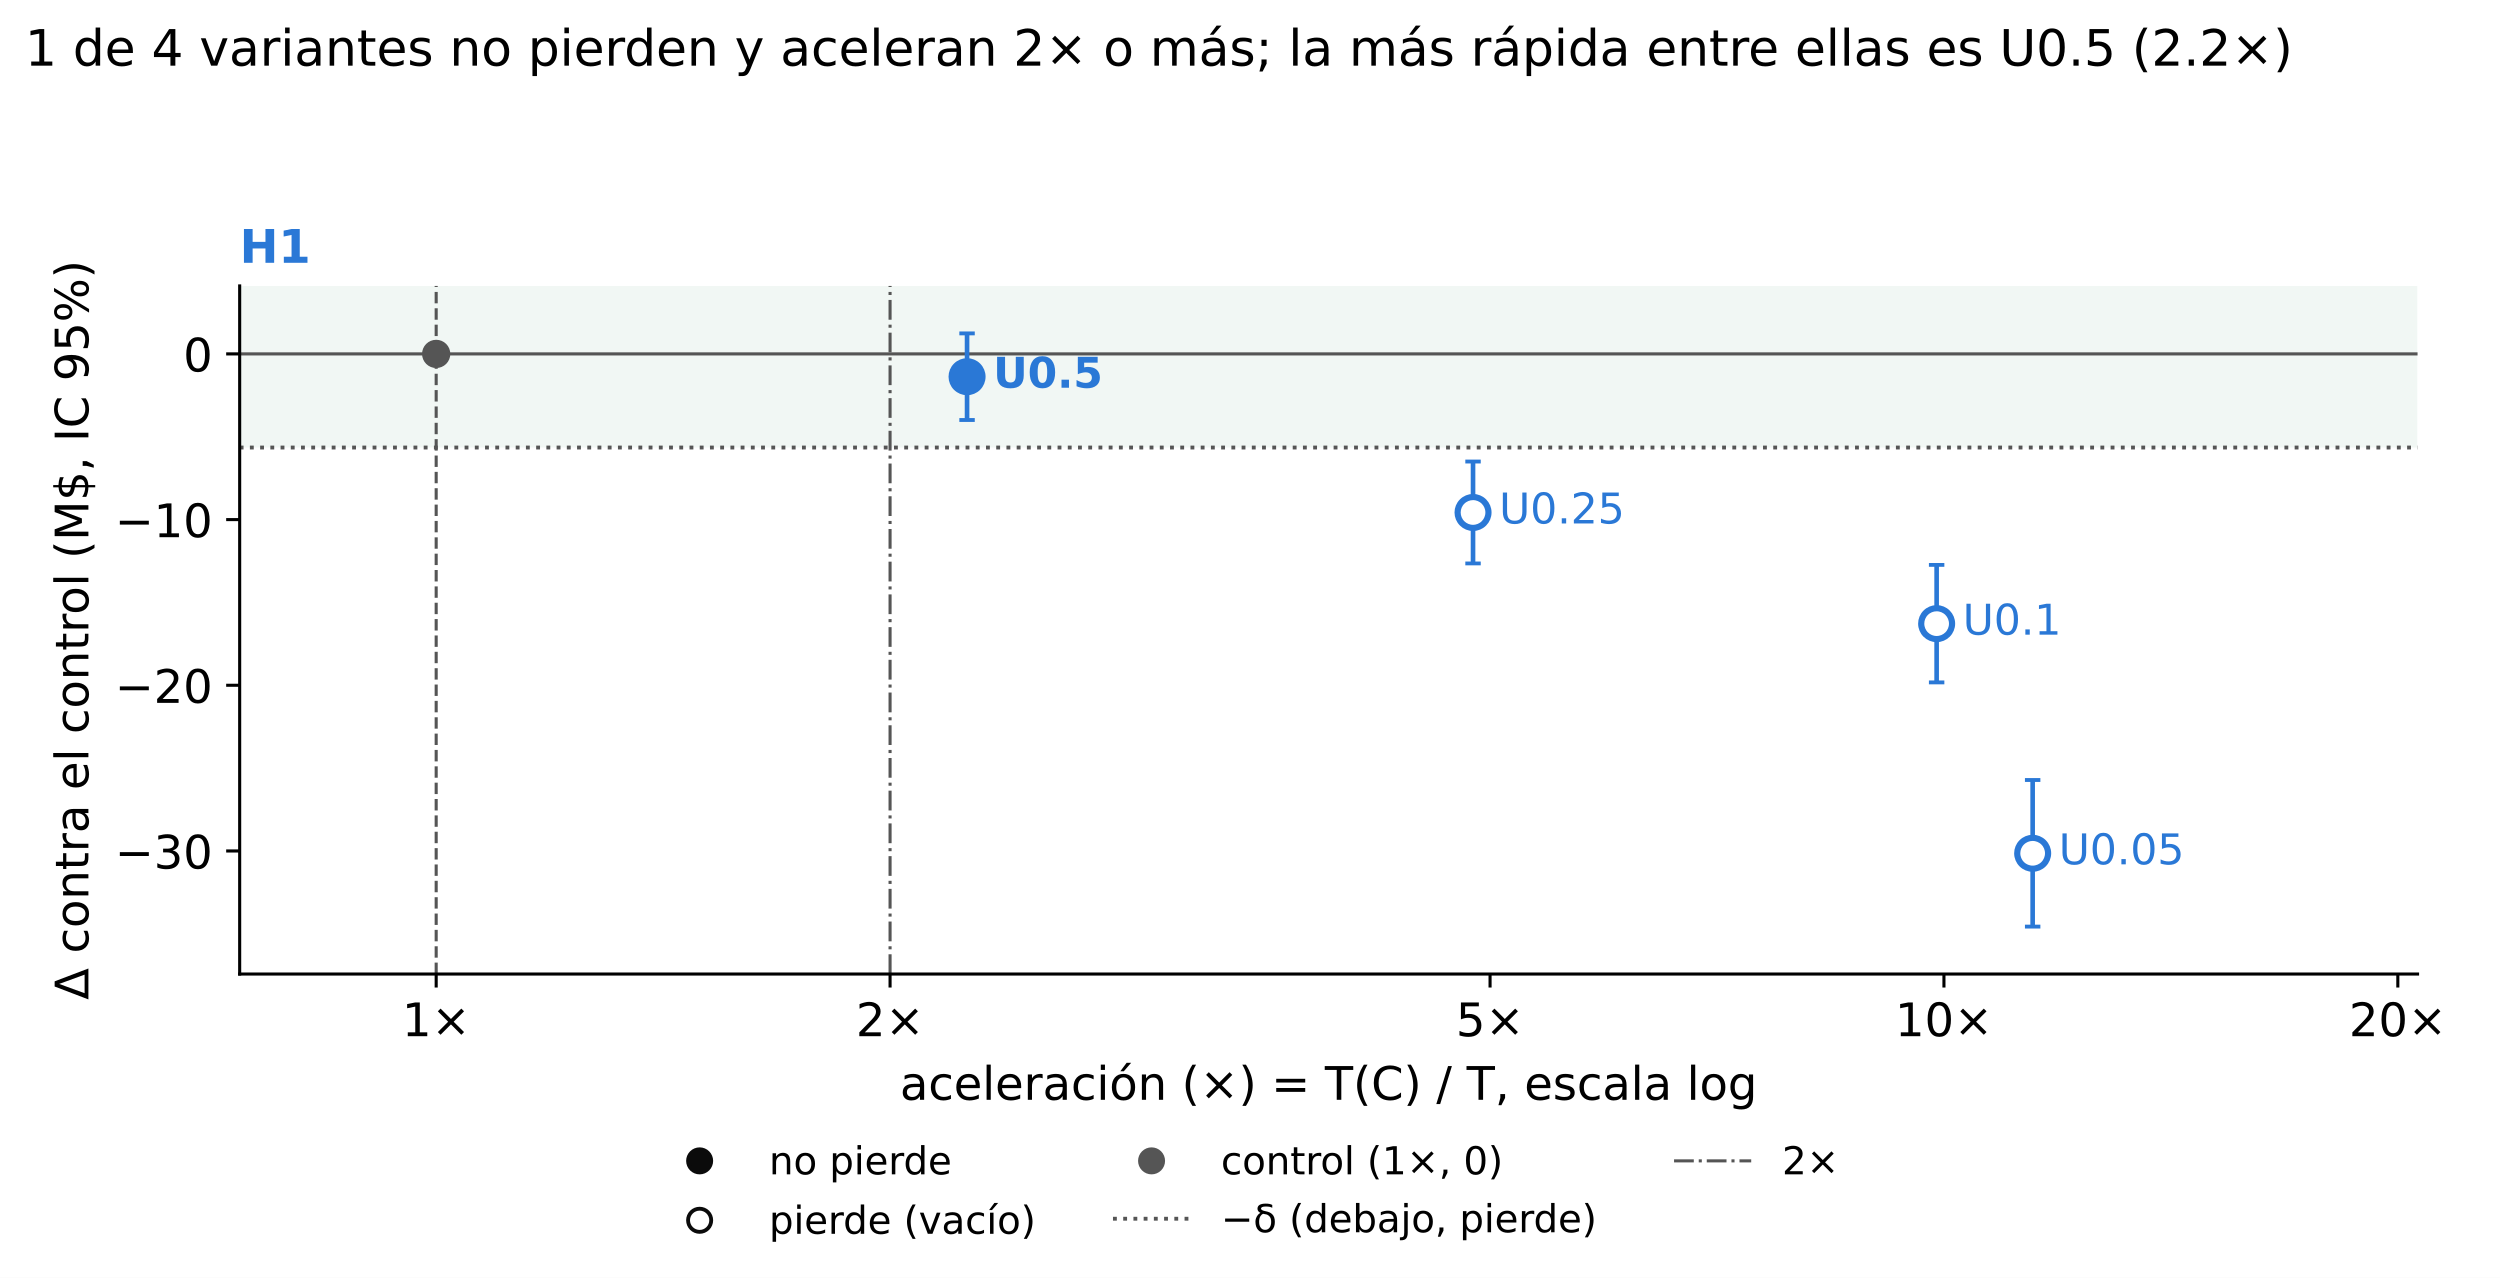
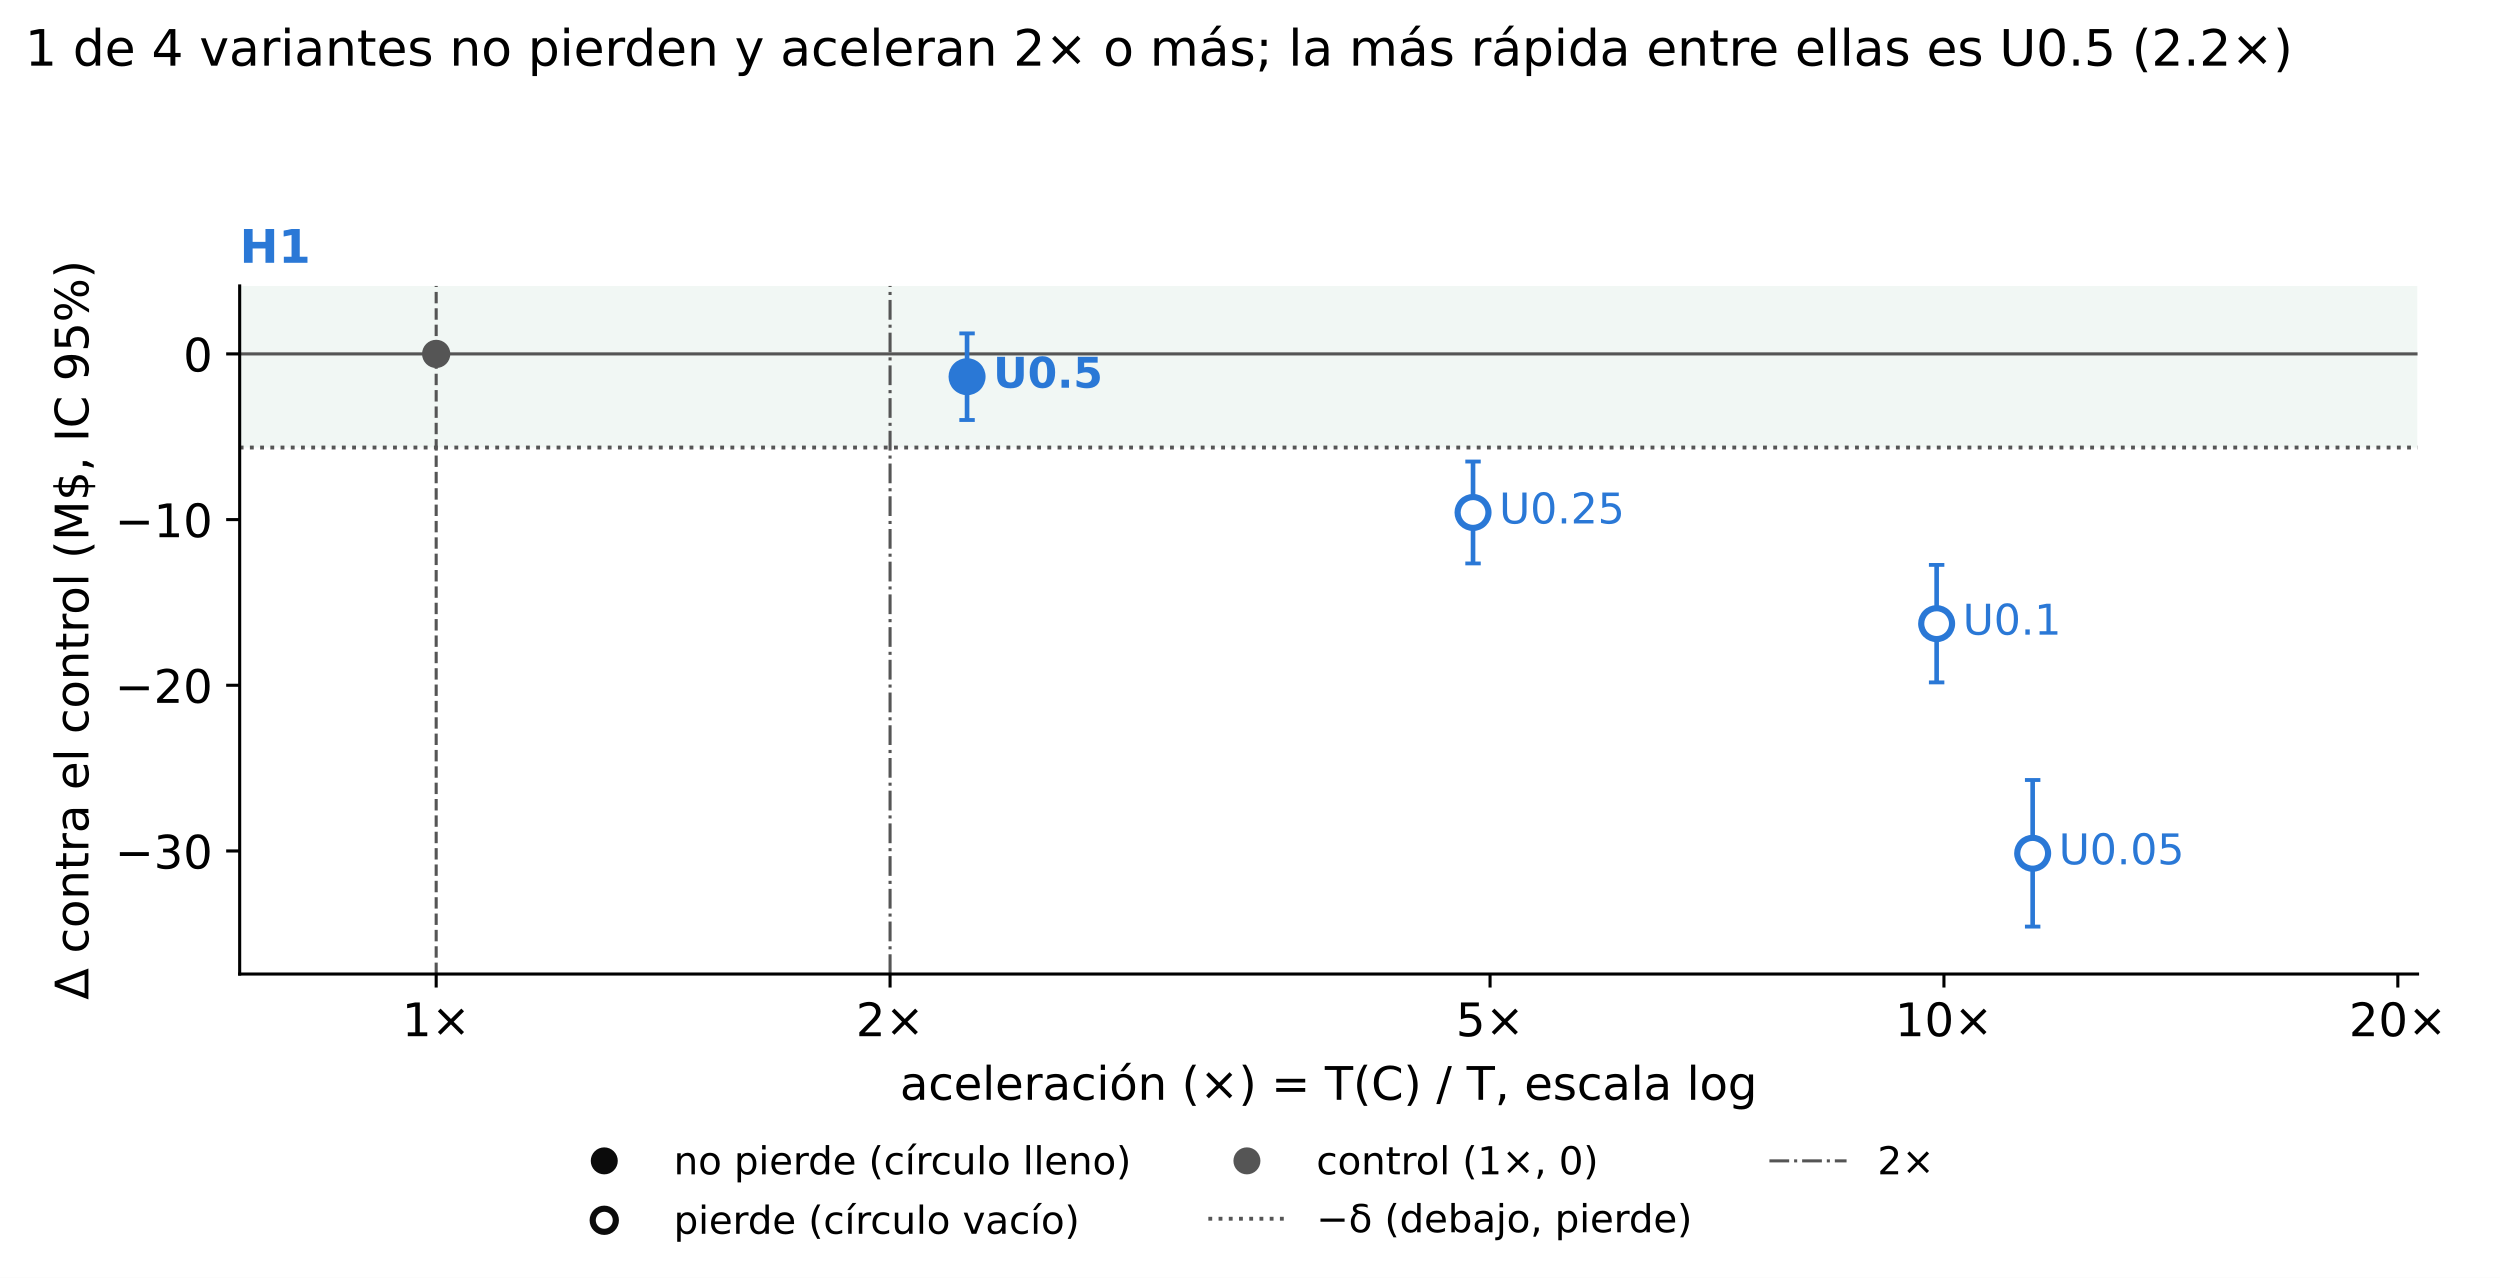
<svg xmlns="http://www.w3.org/2000/svg" xmlns:xlink="http://www.w3.org/1999/xlink" width="648pt" height="331.2pt" viewBox="0 0 648 331.2" version="1.1">
  <defs>
    <style type="text/css">*{stroke-linejoin: round; stroke-linecap: butt}</style>
  </defs>
  <g id="figure_1">
    <g id="patch_1">
      <path d="M 0 331.2  L 648 331.2  L 648 0  L 0 0  z " style="fill: #ffffff" />
    </g>
    <g id="axes_1">
      <g id="patch_2">
        <path d="M 62.123 252.469  L 626.628 252.469  L 626.628 74.112  L 62.123 74.112  z " style="fill: #ffffff" />
      </g>
      <g id="patch_3">
        <path d="M 62.123 115.995  L 626.628 115.995  L 626.628 74.112  L 62.123 74.112  z " clip-path="url(#p291eba8e16)" style="fill: #2e8b57; opacity: 0.07" />
      </g>
      <g id="matplotlib.axis_1">
        <g id="xtick_1">
          <g id="line2d_1">
            <defs>
              <path id="mc2c56ff025" d="M 0 0  L 0 3.5  " style="stroke: #000000; stroke-width: 0.8" />
            </defs>
            <g>
              <use xlink:href="#mc2c56ff025" x="113.059" y="252.469" style="stroke: #000000; stroke-width: 0.8" />
            </g>
          </g>
          <g id="text_1">
            <text style="font-size: 12px; font-family: 'DejaVu Sans', 'Bitstream Vera Sans', 'Computer Modern Sans Serif', 'Lucida Grande', 'Verdana', 'Geneva', 'Lucid', 'Arial', 'Helvetica', 'Avant Garde', sans-serif; text-anchor: middle" x="113.059" y="268.586" transform="rotate(-0 113.0587 268.5864)">1×</text>
          </g>
        </g>
        <g id="xtick_2">
          <g id="line2d_2">
            <g>
              <use xlink:href="#mc2c56ff025" x="230.705" y="252.469" style="stroke: #000000; stroke-width: 0.8" />
            </g>
          </g>
          <g id="text_2">
            <text style="font-size: 12px; font-family: 'DejaVu Sans', 'Bitstream Vera Sans', 'Computer Modern Sans Serif', 'Lucida Grande', 'Verdana', 'Geneva', 'Lucid', 'Arial', 'Helvetica', 'Avant Garde', sans-serif; text-anchor: middle" x="230.705" y="268.586" transform="rotate(-0 230.7046 268.5864)">2×</text>
          </g>
        </g>
        <g id="xtick_3">
          <g id="line2d_3">
            <g>
              <use xlink:href="#mc2c56ff025" x="386.224" y="252.469" style="stroke: #000000; stroke-width: 0.8" />
            </g>
          </g>
          <g id="text_3">
            <text style="font-size: 12px; font-family: 'DejaVu Sans', 'Bitstream Vera Sans', 'Computer Modern Sans Serif', 'Lucida Grande', 'Verdana', 'Geneva', 'Lucid', 'Arial', 'Helvetica', 'Avant Garde', sans-serif; text-anchor: middle" x="386.224" y="268.586" transform="rotate(-0 386.224 268.5864)">5×</text>
          </g>
        </g>
        <g id="xtick_4">
          <g id="line2d_4">
            <g>
              <use xlink:href="#mc2c56ff025" x="503.87" y="252.469" style="stroke: #000000; stroke-width: 0.8" />
            </g>
          </g>
          <g id="text_4">
            <text style="font-size: 12px; font-family: 'DejaVu Sans', 'Bitstream Vera Sans', 'Computer Modern Sans Serif', 'Lucida Grande', 'Verdana', 'Geneva', 'Lucid', 'Arial', 'Helvetica', 'Avant Garde', sans-serif; text-anchor: middle" x="503.87" y="268.586" transform="rotate(-0 503.8698 268.5864)">10×</text>
          </g>
        </g>
        <g id="xtick_5">
          <g id="line2d_5">
            <g>
              <use xlink:href="#mc2c56ff025" x="621.516" y="252.469" style="stroke: #000000; stroke-width: 0.8" />
            </g>
          </g>
          <g id="text_5">
            <text style="font-size: 12px; font-family: 'DejaVu Sans', 'Bitstream Vera Sans', 'Computer Modern Sans Serif', 'Lucida Grande', 'Verdana', 'Geneva', 'Lucid', 'Arial', 'Helvetica', 'Avant Garde', sans-serif; text-anchor: middle" x="621.516" y="268.586" transform="rotate(-0 621.5157 268.5864)">20×</text>
          </g>
        </g>
        <g id="text_6">
          <text style="font-size: 12px; font-family: 'DejaVu Sans', 'Bitstream Vera Sans', 'Computer Modern Sans Serif', 'Lucida Grande', 'Verdana', 'Geneva', 'Lucid', 'Arial', 'Helvetica', 'Avant Garde', sans-serif; text-anchor: middle" x="344.376" y="285.067" transform="rotate(-0 344.3755 285.0673)">aceleración (×) = T(C) / T, escala log</text>
        </g>
      </g>
      <g id="matplotlib.axis_2">
        <g id="ytick_1">
          <g id="line2d_6">
            <defs>
              <path id="m306bc90975" d="M 0 0  L -3.5 0  " style="stroke: #000000; stroke-width: 0.8" />
            </defs>
            <g>
              <use xlink:href="#m306bc90975" x="62.123" y="220.57" style="stroke: #000000; stroke-width: 0.8" />
            </g>
          </g>
          <g id="text_7">
            <text style="font-size: 12px; font-family: 'DejaVu Sans', 'Bitstream Vera Sans', 'Computer Modern Sans Serif', 'Lucida Grande', 'Verdana', 'Geneva', 'Lucid', 'Arial', 'Helvetica', 'Avant Garde', sans-serif; text-anchor: end" x="55.123" y="225.129" transform="rotate(-0 55.12281 225.1287)">−30</text>
          </g>
        </g>
        <g id="ytick_2">
          <g id="line2d_7">
            <g>
              <use xlink:href="#m306bc90975" x="62.123" y="177.624" style="stroke: #000000; stroke-width: 0.8" />
            </g>
          </g>
          <g id="text_8">
            <text style="font-size: 12px; font-family: 'DejaVu Sans', 'Bitstream Vera Sans', 'Computer Modern Sans Serif', 'Lucida Grande', 'Verdana', 'Geneva', 'Lucid', 'Arial', 'Helvetica', 'Avant Garde', sans-serif; text-anchor: end" x="55.123" y="182.183" transform="rotate(-0 55.12281 182.1828)">−20</text>
          </g>
        </g>
        <g id="ytick_3">
          <g id="line2d_8">
            <g>
              <use xlink:href="#m306bc90975" x="62.123" y="134.678" style="stroke: #000000; stroke-width: 0.8" />
            </g>
          </g>
          <g id="text_9">
            <text style="font-size: 12px; font-family: 'DejaVu Sans', 'Bitstream Vera Sans', 'Computer Modern Sans Serif', 'Lucida Grande', 'Verdana', 'Geneva', 'Lucid', 'Arial', 'Helvetica', 'Avant Garde', sans-serif; text-anchor: end" x="55.123" y="139.237" transform="rotate(-0 55.12281 139.237)">−10</text>
          </g>
        </g>
        <g id="ytick_4">
          <g id="line2d_9">
            <g>
              <use xlink:href="#m306bc90975" x="62.123" y="91.733" style="stroke: #000000; stroke-width: 0.8" />
            </g>
          </g>
          <g id="text_10">
            <text style="font-size: 12px; font-family: 'DejaVu Sans', 'Bitstream Vera Sans', 'Computer Modern Sans Serif', 'Lucida Grande', 'Verdana', 'Geneva', 'Lucid', 'Arial', 'Helvetica', 'Avant Garde', sans-serif; text-anchor: end" x="55.123" y="96.291" transform="rotate(-0 55.12281 96.29118)">0</text>
          </g>
        </g>
        <g id="text_11">
          <text style="font-size: 12px; font-family: 'DejaVu Sans', 'Bitstream Vera Sans', 'Computer Modern Sans Serif', 'Lucida Grande', 'Verdana', 'Geneva', 'Lucid', 'Arial', 'Helvetica', 'Avant Garde', sans-serif; text-anchor: middle" x="22.914" y="163.291" transform="rotate(-90 22.91437 163.2907)">Δ contra el control (M$, IC 95%)</text>
        </g>
      </g>
      <g id="line2d_10">
        <path d="M 62.123 91.733  L 626.628 91.733  " clip-path="url(#p291eba8e16)" style="fill: none; stroke: #555555; stroke-width: 0.8; stroke-linecap: square" />
      </g>
      <g id="line2d_11">
        <path d="M 62.123 115.995  L 626.628 115.995  " clip-path="url(#p291eba8e16)" style="fill: none; stroke-dasharray: 1,1.65; stroke-dashoffset: 0; stroke: #555555" />
      </g>
      <g id="line2d_12">
        <path d="M 113.059 252.469  L 113.059 74.112  " clip-path="url(#p291eba8e16)" style="fill: none; stroke-dasharray: 2.96,1.28; stroke-dashoffset: 0; stroke: #555555; stroke-width: 0.8" />
      </g>
      <g id="line2d_13">
        <path d="M 230.705 252.469  L 230.705 74.112  " clip-path="url(#p291eba8e16)" style="fill: none; stroke-dasharray: 5.12,1.28,0.8,1.28; stroke-dashoffset: 0; stroke: #555555; stroke-width: 0.8" />
      </g>
      <g id="LineCollection_1">
        <path d="M 526.865 240.169  L 526.865 202.174  " clip-path="url(#p291eba8e16)" style="fill: none; stroke: #2a78d6; stroke-width: 1.2" />
      </g>
      <g id="line2d_14">
        <defs>
          <path id="mff7cb89b91" d="M 2 0  L -2 -0  " style="stroke: #2a78d6" />
        </defs>
        <g clip-path="url(#p291eba8e16)">
          <use xlink:href="#mff7cb89b91" x="526.865" y="240.169" style="fill: #2a78d6; stroke: #2a78d6" />
        </g>
      </g>
      <g id="line2d_15">
        <g clip-path="url(#p291eba8e16)">
          <use xlink:href="#mff7cb89b91" x="526.865" y="202.174" style="fill: #2a78d6; stroke: #2a78d6" />
        </g>
      </g>
      <g id="LineCollection_2">
        <path d="M 501.975 176.875  L 501.975 146.422  " clip-path="url(#p291eba8e16)" style="fill: none; stroke: #2a78d6; stroke-width: 1.2" />
      </g>
      <g id="line2d_16">
        <g clip-path="url(#p291eba8e16)">
          <use xlink:href="#mff7cb89b91" x="501.975" y="176.875" style="fill: #2a78d6; stroke: #2a78d6" />
        </g>
      </g>
      <g id="line2d_17">
        <g clip-path="url(#p291eba8e16)">
          <use xlink:href="#mff7cb89b91" x="501.975" y="146.422" style="fill: #2a78d6; stroke: #2a78d6" />
        </g>
      </g>
      <g id="LineCollection_3">
        <path d="M 381.81 146.041  L 381.81 119.623  " clip-path="url(#p291eba8e16)" style="fill: none; stroke: #2a78d6; stroke-width: 1.2" />
      </g>
      <g id="line2d_18">
        <g clip-path="url(#p291eba8e16)">
          <use xlink:href="#mff7cb89b91" x="381.81" y="146.041" style="fill: #2a78d6; stroke: #2a78d6" />
        </g>
      </g>
      <g id="line2d_19">
        <g clip-path="url(#p291eba8e16)">
          <use xlink:href="#mff7cb89b91" x="381.81" y="119.623" style="fill: #2a78d6; stroke: #2a78d6" />
        </g>
      </g>
      <g id="LineCollection_4">
        <path d="M 250.66 108.863  L 250.66 86.413  " clip-path="url(#p291eba8e16)" style="fill: none; stroke: #2a78d6; stroke-width: 1.2" />
      </g>
      <g id="line2d_20">
        <g clip-path="url(#p291eba8e16)">
          <use xlink:href="#mff7cb89b91" x="250.66" y="108.863" style="fill: #2a78d6; stroke: #2a78d6" />
        </g>
      </g>
      <g id="line2d_21">
        <g clip-path="url(#p291eba8e16)">
          <use xlink:href="#mff7cb89b91" x="250.66" y="86.413" style="fill: #2a78d6; stroke: #2a78d6" />
        </g>
      </g>
      <g id="patch_4">
        <path d="M 62.123 252.469  L 62.123 74.112  " style="fill: none; stroke: #000000; stroke-width: 0.8; stroke-linejoin: miter; stroke-linecap: square" />
      </g>
      <g id="patch_5">
        <path d="M 62.123 252.469  L 626.628 252.469  " style="fill: none; stroke: #000000; stroke-width: 0.8; stroke-linejoin: miter; stroke-linecap: square" />
      </g>
      <g id="PathCollection_1">
        <defs>
          <path id="m2eedf08819" d="M 0 3.162  C 0.839 3.162 1.643 2.829 2.236 2.236  C 2.829 1.643 3.162 0.839 3.162 0  C 3.162 -0.839 2.829 -1.643 2.236 -2.236  C 1.643 -2.829 0.839 -3.162 0 -3.162  C -0.839 -3.162 -1.643 -2.829 -2.236 -2.236  C -2.829 -1.643 -3.162 -0.839 -3.162 0  C -3.162 0.839 -2.829 1.643 -2.236 2.236  C -1.643 2.829 -0.839 3.162 0 3.162  z " style="stroke: #555555" />
        </defs>
        <g clip-path="url(#p291eba8e16)">
          <use xlink:href="#m2eedf08819" x="113.059" y="91.733" style="fill: #555555; stroke: #555555" />
        </g>
      </g>
      <g id="PathCollection_2">
        <defs>
          <path id="m6f709b3ad6" d="M 0 4  C 1.061 4 2.078 3.579 2.828 2.828  C 3.579 2.078 4 1.061 4 0  C 4 -1.061 3.579 -2.078 2.828 -2.828  C 2.078 -3.579 1.061 -4 0 -4  C -1.061 -4 -2.078 -3.579 -2.828 -2.828  C -3.579 -2.078 -4 -1.061 -4 0  C -4 1.061 -3.579 2.078 -2.828 2.828  C -2.078 3.579 -1.061 4 0 4  z " style="stroke: #2a78d6; stroke-width: 1.6" />
        </defs>
        <g clip-path="url(#p291eba8e16)">
          <use xlink:href="#m6f709b3ad6" x="526.865" y="221.171" style="fill: #ffffff; stroke: #2a78d6; stroke-width: 1.6" />
        </g>
      </g>
      <g id="PathCollection_3">
        <g clip-path="url(#p291eba8e16)">
          <use xlink:href="#m6f709b3ad6" x="501.975" y="161.648" style="fill: #ffffff; stroke: #2a78d6; stroke-width: 1.6" />
        </g>
      </g>
      <g id="PathCollection_4">
        <g clip-path="url(#p291eba8e16)">
          <use xlink:href="#m6f709b3ad6" x="381.81" y="132.832" style="fill: #ffffff; stroke: #2a78d6; stroke-width: 1.6" />
        </g>
      </g>
      <g id="PathCollection_5">
        <defs>
          <path id="m8516345177" d="M 0 4  C 1.061 4 2.078 3.579 2.828 2.828  C 3.579 2.078 4 1.061 4 0  C 4 -1.061 3.579 -2.078 2.828 -2.828  C 2.078 -3.579 1.061 -4 0 -4  C -1.061 -4 -2.078 -3.579 -2.828 -2.828  C -3.579 -2.078 -4 -1.061 -4 0  C -4 1.061 -3.579 2.078 -2.828 2.828  C -2.078 3.579 -1.061 4 0 4  z " style="stroke: #2a78d6; stroke-width: 1.6" />
        </defs>
        <g clip-path="url(#p291eba8e16)">
          <use xlink:href="#m8516345177" x="250.66" y="97.638" style="fill: #2a78d6; stroke: #2a78d6; stroke-width: 1.6" />
        </g>
      </g>
      <g id="text_12">
        <text style="font-size: 11px; font-family: 'DejaVu Sans', 'Bitstream Vera Sans', 'Computer Modern Sans Serif', 'Lucida Grande', 'Verdana', 'Geneva', 'Lucid', 'Arial', 'Helvetica', 'Avant Garde', sans-serif; text-anchor: start; fill: #2a78d6" x="533.639" y="224.029" transform="rotate(-0 533.6389 224.0287)">U0.05</text>
      </g>
      <g id="text_13">
        <text style="font-size: 11px; font-family: 'DejaVu Sans', 'Bitstream Vera Sans', 'Computer Modern Sans Serif', 'Lucida Grande', 'Verdana', 'Geneva', 'Lucid', 'Arial', 'Helvetica', 'Avant Garde', sans-serif; text-anchor: start; fill: #2a78d6" x="508.749" y="164.506" transform="rotate(-0 508.7486 164.5058)">U0.1</text>
      </g>
      <g id="text_14">
        <text style="font-size: 11px; font-family: 'DejaVu Sans', 'Bitstream Vera Sans', 'Computer Modern Sans Serif', 'Lucida Grande', 'Verdana', 'Geneva', 'Lucid', 'Arial', 'Helvetica', 'Avant Garde', sans-serif; text-anchor: start; fill: #2a78d6" x="388.584" y="135.689" transform="rotate(-0 388.5843 135.6892)">U0.25</text>
      </g>
      <g id="text_15">
        <text style="font-weight: 700; font-size: 11px; font-family: 'DejaVu Sans', 'Bitstream Vera Sans', 'Computer Modern Sans Serif', 'Lucida Grande', 'Verdana', 'Geneva', 'Lucid', 'Arial', 'Helvetica', 'Avant Garde', sans-serif; text-anchor: start; fill: #2a78d6" x="257.434" y="100.495" transform="rotate(-0 257.4337 100.4951)">U0.5</text>
      </g>
      <g id="text_16">
        <text style="font-weight: 700; font-size: 12px; font-family: 'DejaVu Sans', 'Bitstream Vera Sans', 'Computer Modern Sans Serif', 'Lucida Grande', 'Verdana', 'Geneva', 'Lucid', 'Arial', 'Helvetica', 'Avant Garde', sans-serif; text-anchor: start; fill: #2a78d6" x="62.123" y="68.112" transform="rotate(-0 62.12281 68.11223)">H1</text>
      </g>
    </g>
    <g id="text_17">
      <text style="font-size: 13px; font-family: 'DejaVu Sans', 'Bitstream Vera Sans', 'Computer Modern Sans Serif', 'Lucida Grande', 'Verdana', 'Geneva', 'Lucid', 'Arial', 'Helvetica', 'Avant Garde', sans-serif; text-anchor: start" x="6.48" y="17.022" transform="rotate(-0 6.48 17.02197)">1 de 4 variantes no pierden y aceleran 2× o más; la más rápida entre ellas es U0.5 (2.2×)</text>
    </g>
    <g id="legend_1">
      <g id="line2d_22">
        <defs>
          <path id="md4cddb9764" d="M 0 3  C 0.796 3 1.559 2.684 2.121 2.121  C 2.684 1.559 3 0.796 3 0  C 3 -0.796 2.684 -1.559 2.121 -2.121  C 1.559 -2.684 0.796 -3 0 -3  C -0.796 -3 -1.559 -2.684 -2.121 -2.121  C -2.684 -1.559 -3 -0.796 -3 0  C -3 0.796 -2.684 1.559 -2.121 2.121  C -1.559 2.684 -0.796 3 0 3  z " style="stroke: #0b0b0b" />
        </defs>
        <g>
-           <use xlink:href="#md4cddb9764" x="181.345" y="300.897" style="fill: #0b0b0b; stroke: #0b0b0b" />
+           <use xlink:href="#md4cddb9764" x="156.627" y="300.897" style="fill: #0b0b0b; stroke: #0b0b0b" />
        </g>
      </g>
      <g id="text_18">
-         <text style="font-size: 10px; font-family: 'DejaVu Sans', 'Bitstream Vera Sans', 'Computer Modern Sans Serif', 'Lucida Grande', 'Verdana', 'Geneva', 'Lucid', 'Arial', 'Helvetica', 'Avant Garde', sans-serif; text-anchor: start" x="199.345" y="304.397" transform="rotate(-0 199.3445 304.3969)">no pierde</text>
+         <text style="font-size: 10px; font-family: 'DejaVu Sans', 'Bitstream Vera Sans', 'Computer Modern Sans Serif', 'Lucida Grande', 'Verdana', 'Geneva', 'Lucid', 'Arial', 'Helvetica', 'Avant Garde', sans-serif; text-anchor: start" x="174.627" y="304.397" transform="rotate(-0 174.6266 304.3969)">no pierde (círculo lleno)</text>
      </g>
      <g id="line2d_23">
        <defs>
-           <path id="mfa3c352f89" d="M 0 3  C 0.796 3 1.559 2.684 2.121 2.121  C 2.684 1.559 3 0.796 3 0  C 3 -0.796 2.684 -1.559 2.121 -2.121  C 1.559 -2.684 0.796 -3 0 -3  C -0.796 -3 -1.559 -2.684 -2.121 -2.121  C -2.684 -1.559 -3 -0.796 -3 0  C -3 0.796 -2.684 1.559 -2.121 2.121  C -1.559 2.684 -0.796 3 0 3  z " style="stroke: #0b0b0b" />
+           <path id="m0360d71a9d" d="M 0 3  C 0.796 3 1.559 2.684 2.121 2.121  C 2.684 1.559 3 0.796 3 0  C 3 -0.796 2.684 -1.559 2.121 -2.121  C 1.559 -2.684 0.796 -3 0 -3  C -0.796 -3 -1.559 -2.684 -2.121 -2.121  C -2.684 -1.559 -3 -0.796 -3 0  C -3 0.796 -2.684 1.559 -2.121 2.121  C -1.559 2.684 -0.796 3 0 3  z " style="stroke: #0b0b0b; stroke-width: 1.6" />
        </defs>
        <g>
-           <use xlink:href="#mfa3c352f89" x="181.345" y="316.298" style="fill: #ffffff; stroke: #0b0b0b" />
+           <use xlink:href="#m0360d71a9d" x="156.627" y="316.298" style="fill: #ffffff; stroke: #0b0b0b; stroke-width: 1.6" />
        </g>
      </g>
      <g id="text_19">
-         <text style="font-size: 10px; font-family: 'DejaVu Sans', 'Bitstream Vera Sans', 'Computer Modern Sans Serif', 'Lucida Grande', 'Verdana', 'Geneva', 'Lucid', 'Arial', 'Helvetica', 'Avant Garde', sans-serif; text-anchor: start" x="199.345" y="319.798" transform="rotate(-0 199.3445 319.7977)">pierde (vacío)</text>
+         <text style="font-size: 10px; font-family: 'DejaVu Sans', 'Bitstream Vera Sans', 'Computer Modern Sans Serif', 'Lucida Grande', 'Verdana', 'Geneva', 'Lucid', 'Arial', 'Helvetica', 'Avant Garde', sans-serif; text-anchor: start" x="174.627" y="319.798" transform="rotate(-0 174.6266 319.7977)">pierde (círculo vacío)</text>
      </g>
      <g id="line2d_24">
        <defs>
          <path id="m25f2348f57" d="M 0 3  C 0.796 3 1.559 2.684 2.121 2.121  C 2.684 1.559 3 0.796 3 0  C 3 -0.796 2.684 -1.559 2.121 -2.121  C 1.559 -2.684 0.796 -3 0 -3  C -0.796 -3 -1.559 -2.684 -2.121 -2.121  C -2.684 -1.559 -3 -0.796 -3 0  C -3 0.796 -2.684 1.559 -2.121 2.121  C -1.559 2.684 -0.796 3 0 3  z " style="stroke: #555555" />
        </defs>
        <g>
-           <use xlink:href="#m25f2348f57" x="298.485" y="300.897" style="fill: #555555; stroke: #555555" />
+           <use xlink:href="#m25f2348f57" x="323.203" y="300.897" style="fill: #555555; stroke: #555555" />
        </g>
      </g>
      <g id="text_20">
-         <text style="font-size: 10px; font-family: 'DejaVu Sans', 'Bitstream Vera Sans', 'Computer Modern Sans Serif', 'Lucida Grande', 'Verdana', 'Geneva', 'Lucid', 'Arial', 'Helvetica', 'Avant Garde', sans-serif; text-anchor: start" x="316.485" y="304.397" transform="rotate(-0 316.4852 304.3969)">control (1×, 0)</text>
+         <text style="font-size: 10px; font-family: 'DejaVu Sans', 'Bitstream Vera Sans', 'Computer Modern Sans Serif', 'Lucida Grande', 'Verdana', 'Geneva', 'Lucid', 'Arial', 'Helvetica', 'Avant Garde', sans-serif; text-anchor: start" x="341.203" y="304.397" transform="rotate(-0 341.2031 304.3969)">control (1×, 0)</text>
      </g>
      <g id="line2d_25">
-         <path d="M 288.485 315.898  L 298.485 315.898  L 308.485 315.898  " style="fill: none; stroke-dasharray: 1,1.65; stroke-dashoffset: 0; stroke: #555555" />
+         <path d="M 313.203 315.898  L 323.203 315.898  L 333.203 315.898  " style="fill: none; stroke-dasharray: 1,1.65; stroke-dashoffset: 0; stroke: #555555" />
      </g>
      <g id="text_21">
-         <text style="font-size: 10px; font-family: 'DejaVu Sans', 'Bitstream Vera Sans', 'Computer Modern Sans Serif', 'Lucida Grande', 'Verdana', 'Geneva', 'Lucid', 'Arial', 'Helvetica', 'Avant Garde', sans-serif; text-anchor: start" x="316.485" y="319.398" transform="rotate(-0 316.4852 319.3977)">−δ (debajo, pierde)</text>
+         <text style="font-size: 10px; font-family: 'DejaVu Sans', 'Bitstream Vera Sans', 'Computer Modern Sans Serif', 'Lucida Grande', 'Verdana', 'Geneva', 'Lucid', 'Arial', 'Helvetica', 'Avant Garde', sans-serif; text-anchor: start" x="341.203" y="319.398" transform="rotate(-0 341.2031 319.3977)">−δ (debajo, pierde)</text>
      </g>
      <g id="line2d_26">
-         <path d="M 433.913 300.897  L 443.913 300.897  L 453.913 300.897  " style="fill: none; stroke-dasharray: 5.12,1.28,0.8,1.28; stroke-dashoffset: 0; stroke: #555555; stroke-width: 0.8" />
+         <path d="M 458.631 300.897  L 468.631 300.897  L 478.631 300.897  " style="fill: none; stroke-dasharray: 5.12,1.28,0.8,1.28; stroke-dashoffset: 0; stroke: #555555; stroke-width: 0.8" />
      </g>
      <g id="text_22">
-         <text style="font-size: 10px; font-family: 'DejaVu Sans', 'Bitstream Vera Sans', 'Computer Modern Sans Serif', 'Lucida Grande', 'Verdana', 'Geneva', 'Lucid', 'Arial', 'Helvetica', 'Avant Garde', sans-serif; text-anchor: start" x="461.913" y="304.397" transform="rotate(-0 461.9133 304.3969)">2×</text>
+         <text style="font-size: 10px; font-family: 'DejaVu Sans', 'Bitstream Vera Sans', 'Computer Modern Sans Serif', 'Lucida Grande', 'Verdana', 'Geneva', 'Lucid', 'Arial', 'Helvetica', 'Avant Garde', sans-serif; text-anchor: start" x="486.631" y="304.397" transform="rotate(-0 486.6313 304.3969)">2×</text>
      </g>
    </g>
  </g>
  <defs>
    <clipPath id="p291eba8e16">
      <rect x="62.123" y="74.112" width="564.505" height="178.357" />
    </clipPath>
  </defs>
</svg>
